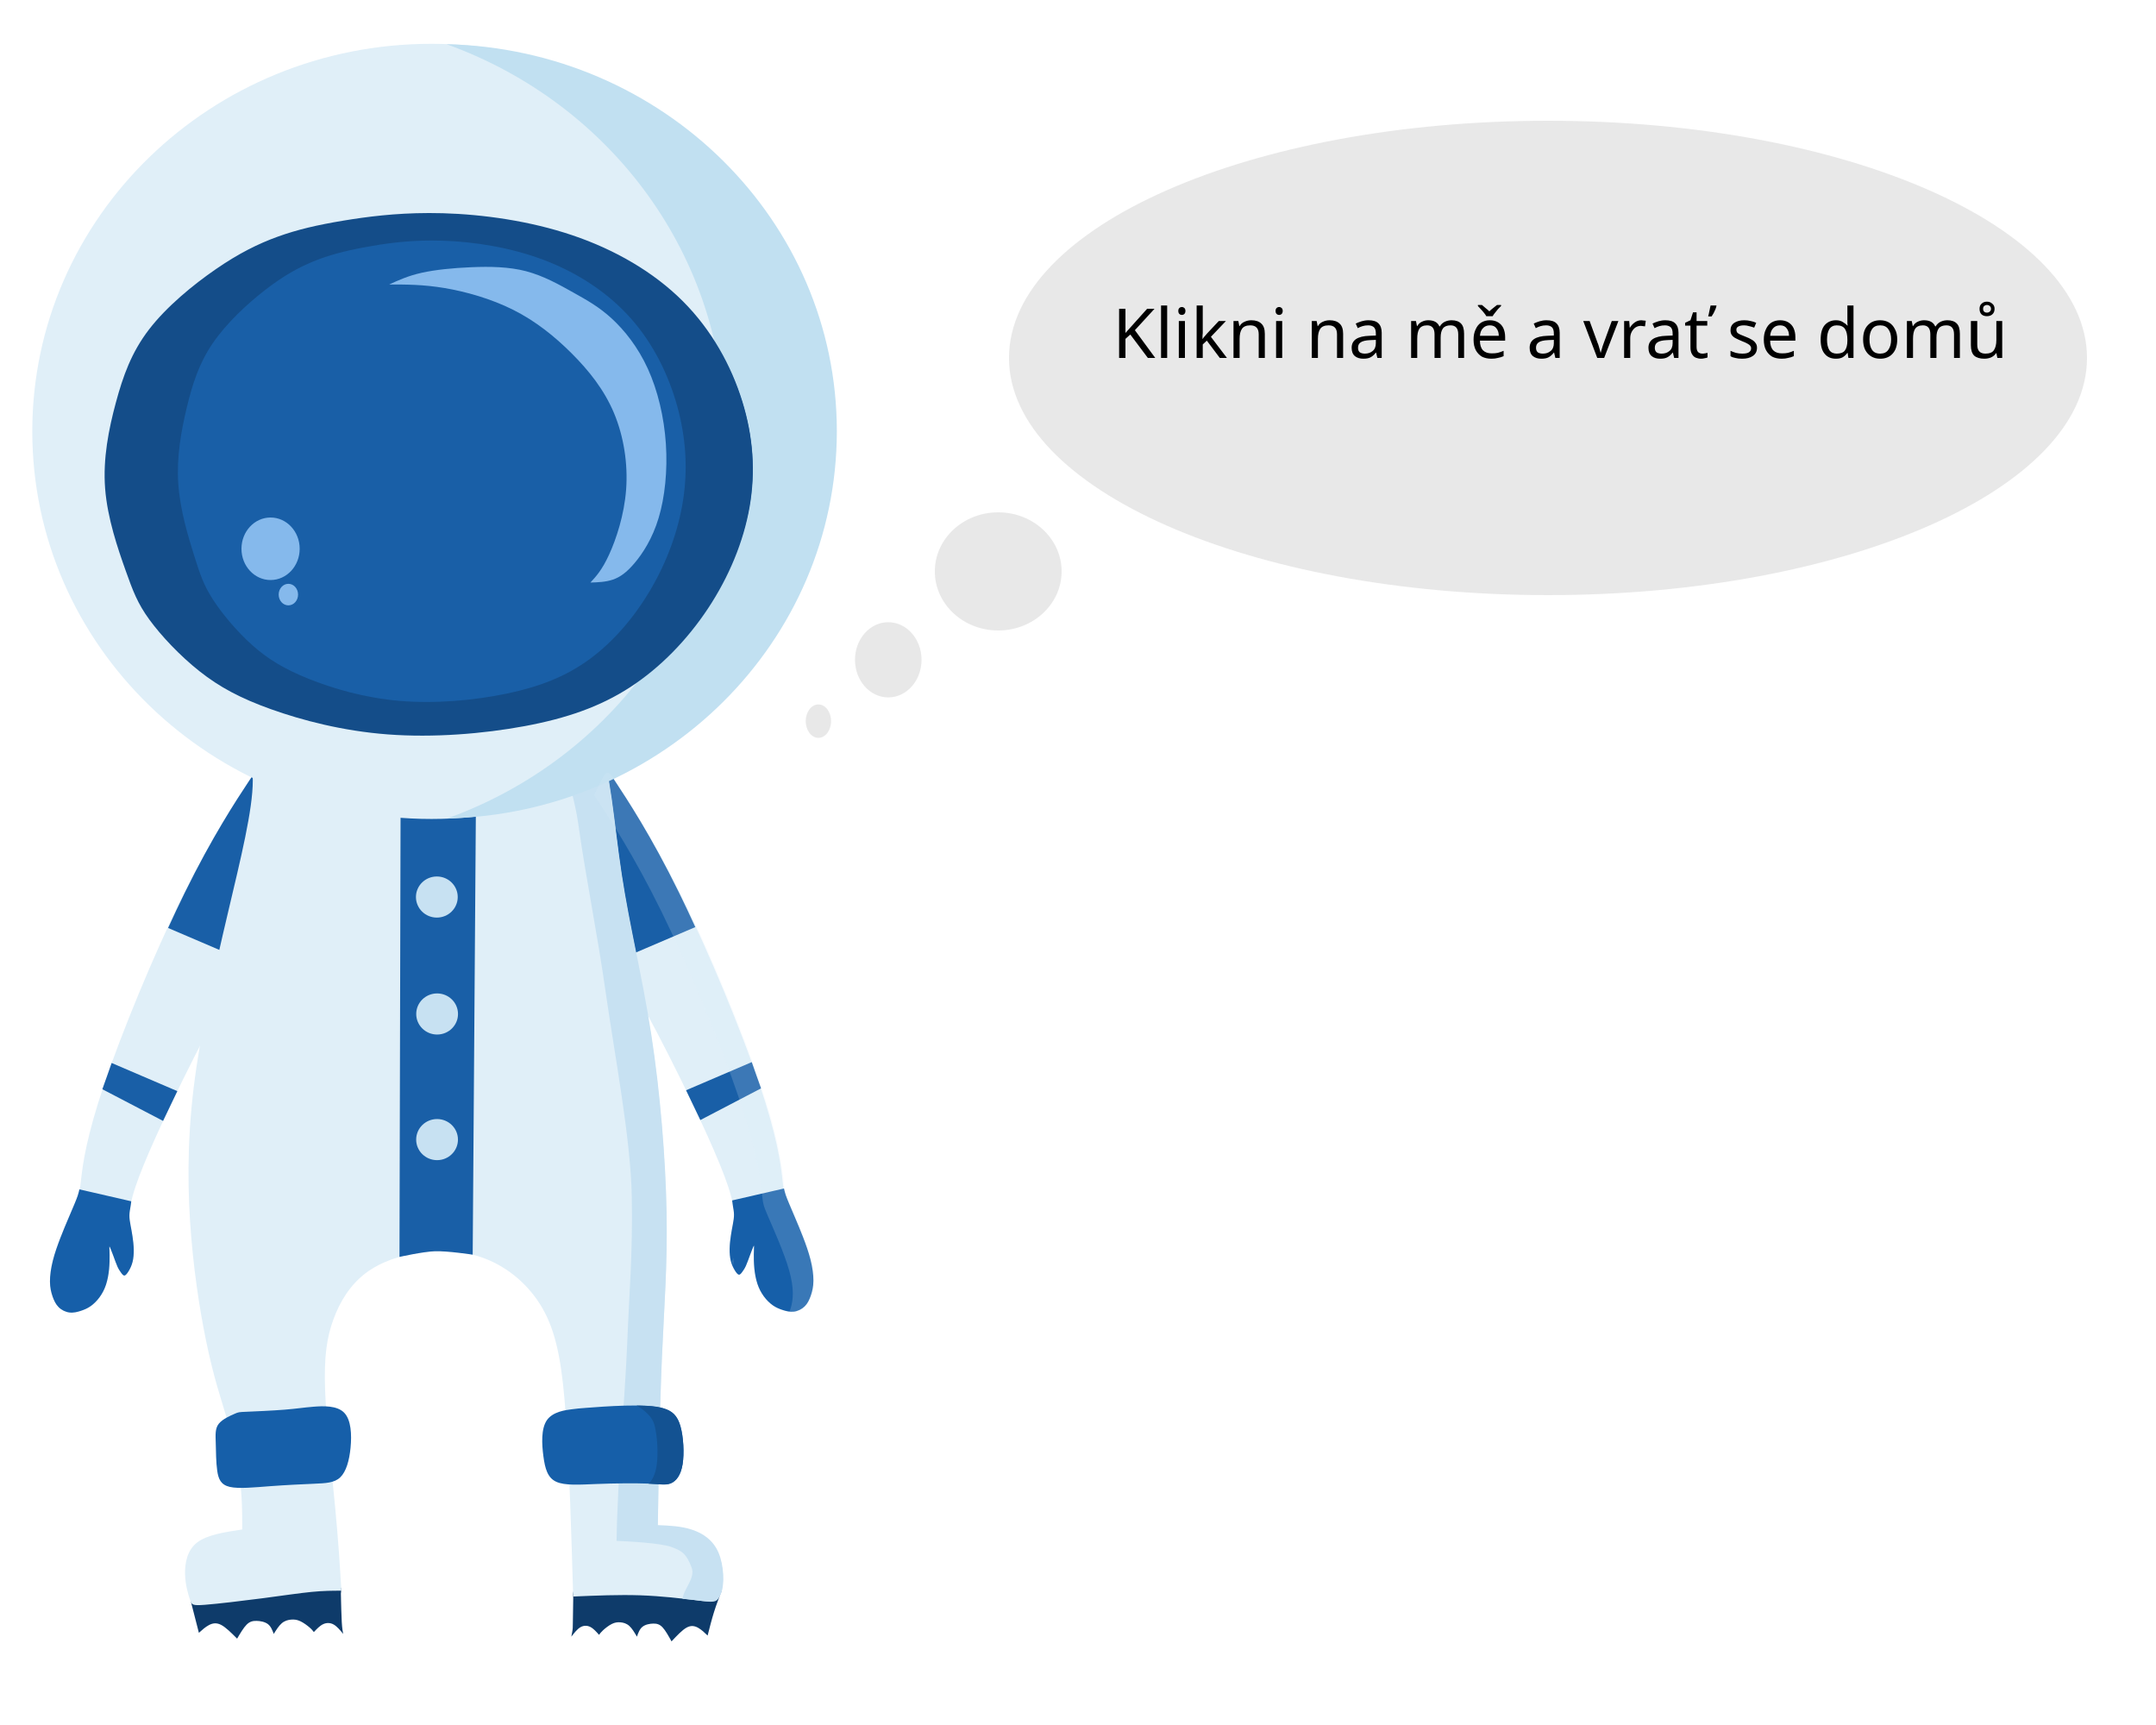
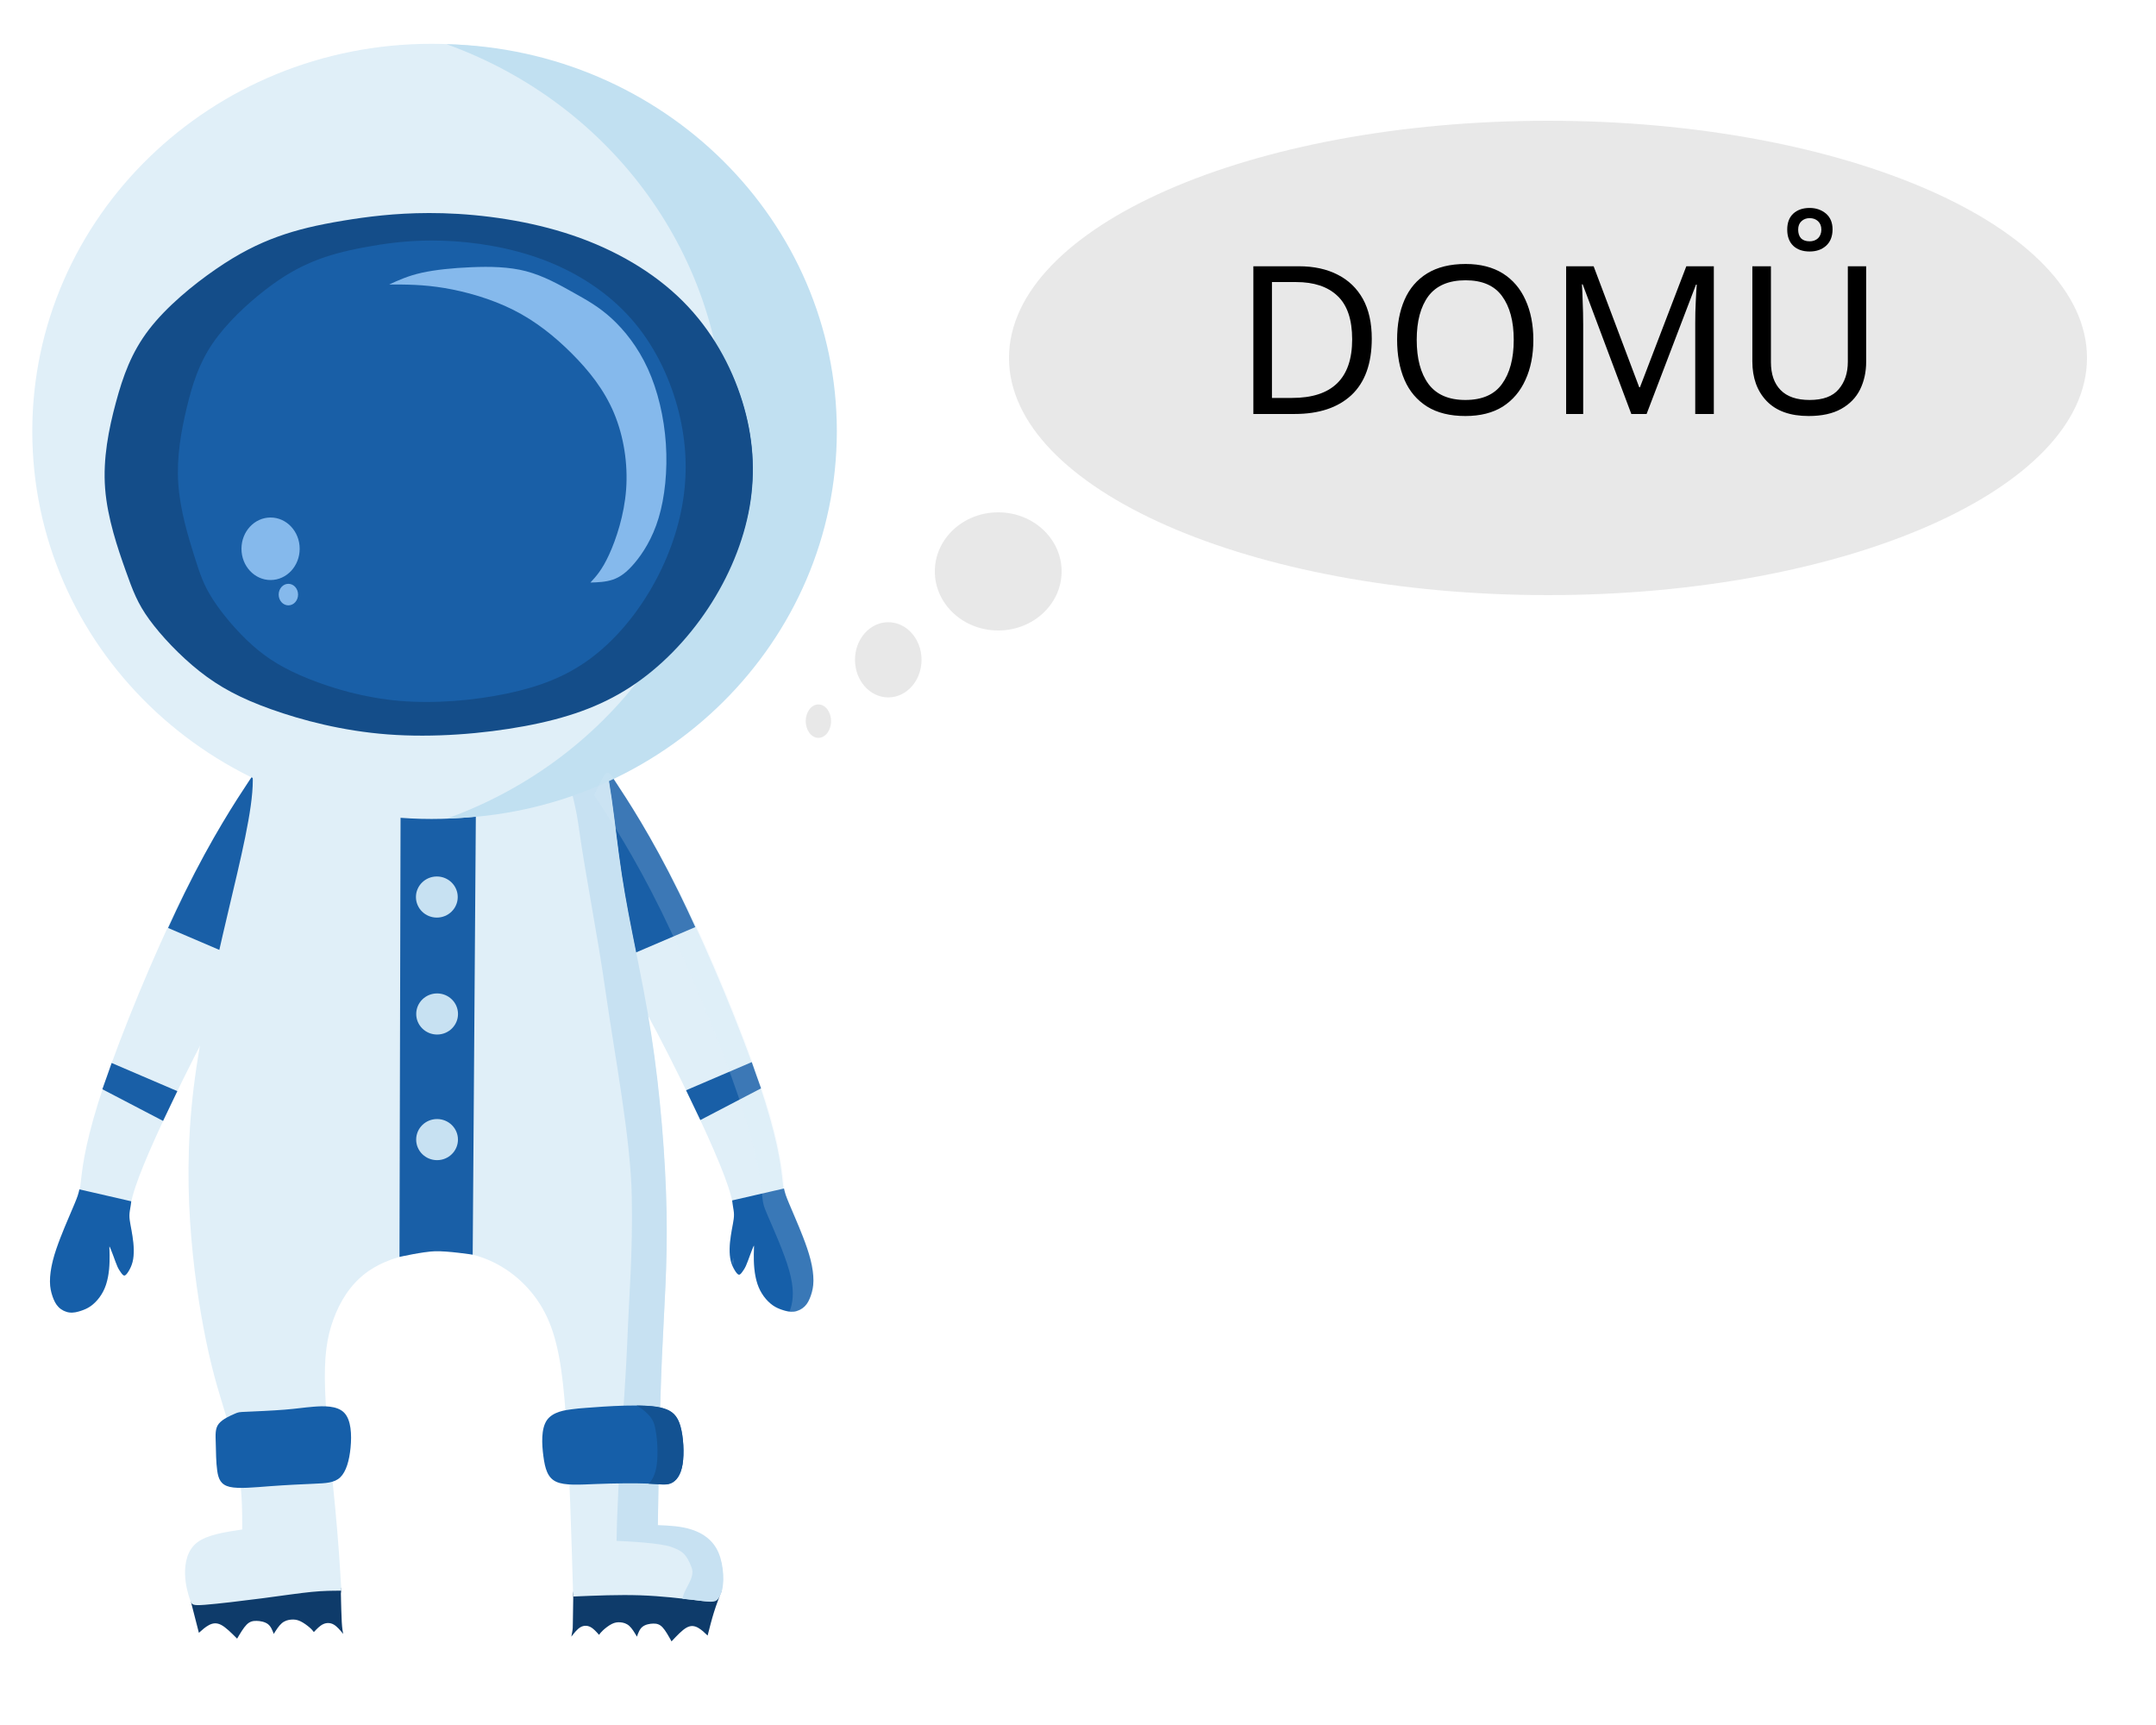
<svg xmlns="http://www.w3.org/2000/svg" width="500" height="400" viewBox="0 0 132.292 105.833" version="1.1" id="svg5" xml:space="preserve">
  <defs id="defs2" />
  <g id="layer1">
    <g id="g344">
      <g id="g26620" transform="translate(-2.116667,-2.116667)">
        <path style="fill:#e0eff8;fill-opacity:1;stroke:#c72682;stroke-width:0.264;stroke-opacity:0" d="m 40.056,50.388 c 0.738,1.118 2.214,3.355 3.921,6.829 1.707,3.474 3.645,8.185 4.726,11.376 1.081,3.191 1.305,4.861 1.401,5.695 0.097,0.835 0.067,0.835 0.389,1.581 0.322,0.746 0.995,2.238 1.305,3.337 0.31,1.099 0.257,1.806 0.081,2.351 -0.177,0.546 -0.477,0.93 -0.936,1.022 -0.459,0.092 -1.075,-0.108 -1.536,-0.482 -0.461,-0.374 -0.767,-0.922 -0.912,-1.563 -0.145,-0.64 -0.129,-1.373 -0.113,-2.106 -0.142,0.411 -0.285,0.823 -0.435,1.186 -0.15,0.364 -0.308,0.68 -0.503,0.64 -0.195,-0.04 -0.427,-0.435 -0.514,-0.936 -0.087,-0.501 -0.029,-1.107 0.092,-1.684 0.121,-0.577 0.306,-1.125 -0.235,-2.75 -0.541,-1.625 -1.808,-4.325 -2.851,-6.45 -1.044,-2.124 -1.865,-3.672 -3.055,-5.859 -1.191,-2.187 -2.751,-5.012 -3.073,-7.336 -0.322,-2.324 0.594,-4.147 1.053,-5.059 0.458,-0.912 0.458,-0.912 1.196,0.207 z" id="path1806-1" />
        <path id="path1806-8-6" style="fill:#195fa7;fill-opacity:1;stroke:#c72682;stroke-width:0.264;stroke-opacity:0" d="m 39.117,49.159 c 0.155,-0.006 0.339,0.273 0.731,0.867 0.738,1.118 2.214,3.354 3.921,6.829 0.331,0.674 0.671,1.394 1.011,2.141 l -4.75,2.032 c -1.051,-1.964 -2.165,-4.226 -2.432,-6.149 -0.322,-2.324 0.594,-4.147 1.053,-5.059 0.215,-0.427 0.329,-0.654 0.466,-0.66 z" />
        <path style="fill:#165fa9;fill-opacity:1;stroke:#c72682;stroke-width:0.264;stroke-opacity:0" d="m 49.673,75.16 c -0.527,0.121 -1.579,0.364 -2.632,0.606 0.011,0.099 0.022,0.199 0.047,0.342 0.025,0.143 0.063,0.331 0.066,0.521 0.003,0.19 -0.03,0.383 -0.069,0.593 -0.039,0.209 -0.083,0.435 -0.121,0.692 -0.039,0.256 -0.072,0.543 -0.077,0.816 -0.005,0.273 0.017,0.532 0.072,0.752 0.055,0.22 0.143,0.402 0.233,0.554 0.09,0.152 0.18,0.272 0.26,0.285 0.08,0.012 0.149,-0.084 0.218,-0.181 0.069,-0.097 0.139,-0.193 0.216,-0.362 0.077,-0.169 0.162,-0.412 0.246,-0.639 0.084,-0.227 0.166,-0.44 0.209,-0.533 0.043,-0.094 0.046,-0.069 0.043,0.012 -0.003,0.081 -0.011,0.219 -0.014,0.448 -0.002,0.229 0.001,0.549 0.033,0.874 0.032,0.325 0.093,0.656 0.19,0.948 0.097,0.292 0.232,0.545 0.395,0.767 0.164,0.222 0.356,0.412 0.549,0.547 0.193,0.135 0.386,0.215 0.601,0.285 0.215,0.07 0.452,0.131 0.693,0.101 0.241,-0.03 0.486,-0.151 0.663,-0.325 0.176,-0.174 0.284,-0.4 0.373,-0.656 0.089,-0.256 0.158,-0.542 0.161,-0.914 0.003,-0.372 -0.061,-0.83 -0.181,-1.302 -0.12,-0.472 -0.295,-0.957 -0.46,-1.384 -0.165,-0.427 -0.321,-0.797 -0.464,-1.133 -0.143,-0.337 -0.273,-0.641 -0.374,-0.881 -0.101,-0.24 -0.172,-0.417 -0.222,-0.565 -0.05,-0.149 -0.077,-0.27 -0.105,-0.392 -0.008,0.001 -0.016,0.002 -0.02,0.003 -0.004,4.83e-4 -0.004,3.93e-4 -0.531,0.122 z" id="path1977-5" />
        <g id="rect23447-7" transform="matrix(-0.9106274,0.4132285,0.4132285,0.9106274,205.7088,-65.07466)">
          <path style="color:#000000;fill:#195fa7;fill-opacity:1;stroke-width:0.264;-inkscape-stroke:none" d="m 198.085,55.457 4.383,-0.093 -0.042,2.026 -4.196,-0.231 c 0,0 -0.047,-0.578 -0.072,-0.866 -0.024,-0.279 -0.074,-0.836 -0.074,-0.836 z" id="path23463-6" />
          <path style="color:#000000;fill:#c72682;fill-opacity:0;-inkscape-stroke:none" d="m 197.244,55.227 v 0.133 2.143 h 5.316 v -2.275 z m 0.264,0.264 h 4.787 v 1.748 h -4.787 z" id="path23460-6" />
        </g>
        <path style="fill:#0e3b6a;fill-opacity:1;stroke:#c72682;stroke-width:0.271;stroke-opacity:0" d="m 23.04,100.214 c 0.008,0.331 0.024,0.993 0.047,1.406 0.024,0.413 0.055,0.576 0.087,0.74 -0.189,-0.231 -0.379,-0.461 -0.588,-0.577 -0.209,-0.115 -0.438,-0.115 -0.643,-0.018 -0.205,0.097 -0.386,0.29 -0.568,0.483 -0.063,-0.082 -0.126,-0.164 -0.268,-0.286 -0.142,-0.123 -0.363,-0.286 -0.56,-0.379 -0.197,-0.093 -0.371,-0.115 -0.56,-0.1 -0.189,0.015 -0.395,0.067 -0.576,0.22 -0.181,0.153 -0.339,0.405 -0.497,0.658 -0.087,-0.231 -0.174,-0.461 -0.359,-0.602 -0.186,-0.141 -0.47,-0.194 -0.702,-0.197 -0.233,-0.004 -0.414,0.041 -0.604,0.231 -0.189,0.19 -0.386,0.524 -0.584,0.859 -0.347,-0.35 -0.694,-0.699 -0.987,-0.848 -0.292,-0.149 -0.529,-0.097 -0.746,0.019 -0.217,0.115 -0.414,0.294 -0.611,0.472 -0.158,-0.62 -0.317,-1.239 -0.431,-1.678 -0.114,-0.439 -0.185,-0.697 0.431,-0.96 0.616,-0.263 1.918,-0.531 2.975,-0.68 1.057,-0.149 1.87,-0.179 2.513,-0.205 0.643,-0.026 1.117,-0.048 1.638,0.029 0.521,0.077 1.09,0.255 1.363,0.452 0.272,0.197 0.248,0.414 0.235,0.523 -0.012,0.108 -0.012,0.108 -0.012,0.108 0,0 10e-5,1.2e-4 0.008,0.331 z" id="path1818-3" />
        <path style="fill:#0e3b6a;fill-opacity:1;stroke:#c72682;stroke-width:0.264;stroke-opacity:0" d="m 37.249,102.12 c -0.015,0.082 -0.045,0.246 -0.075,0.41 0.179,-0.231 0.358,-0.462 0.556,-0.578 0.198,-0.116 0.414,-0.116 0.608,-0.018 0.194,0.097 0.365,0.291 0.536,0.484 0.06,-0.082 0.119,-0.164 0.253,-0.287 0.134,-0.123 0.343,-0.287 0.529,-0.38 0.186,-0.093 0.35,-0.116 0.529,-0.101 0.179,0.015 0.373,0.067 0.544,0.22 0.171,0.153 0.32,0.406 0.469,0.66 0.082,-0.231 0.164,-0.462 0.339,-0.604 0.175,-0.142 0.444,-0.194 0.664,-0.198 0.22,-0.004 0.391,0.041 0.57,0.231 0.179,0.19 0.365,0.525 0.551,0.861 0.328,-0.35 0.656,-0.701 0.932,-0.85 0.276,-0.149 0.5,-0.097 0.705,0.019 0.205,0.116 0.391,0.294 0.577,0.473 0.127,-0.499 0.253,-0.999 0.398,-1.458 0.144,-0.46 0.307,-0.879 0.469,-1.299 -1.303,-0.229 -2.605,-0.458 -3.641,-0.587 -1.035,-0.129 -1.803,-0.159 -2.411,-0.185 -0.608,-0.026 -1.055,-0.048 -1.547,0.029 -0.493,0.078 -1.03,0.255 -1.29,0.471 -0.26,0.216 -0.242,0.47 -0.224,0.725 -0.01,0.627 -0.019,1.253 -0.024,1.567 -0.005,0.313 -0.005,0.313 -0.02,0.395 z" id="path1818" />
        <path style="fill:#e0eff8;fill-opacity:1;stroke:#c72682;stroke-width:0.264;stroke-opacity:0" d="m 17.156,50.442 c -0.738,1.118 -2.214,3.355 -3.921,6.829 -1.707,3.474 -3.645,8.185 -4.726,11.376 -1.081,3.191 -1.305,4.861 -1.401,5.695 -0.097,0.835 -0.067,0.835 -0.389,1.581 -0.322,0.746 -0.995,2.238 -1.305,3.337 -0.31,1.099 -0.257,1.806 -0.081,2.351 0.177,0.546 0.477,0.93 0.936,1.022 0.459,0.092 1.075,-0.108 1.536,-0.482 0.461,-0.374 0.767,-0.922 0.912,-1.563 0.145,-0.64 0.129,-1.373 0.113,-2.106 0.142,0.411 0.285,0.823 0.435,1.186 0.15,0.364 0.308,0.68 0.503,0.64 0.195,-0.04 0.427,-0.435 0.514,-0.936 0.087,-0.501 0.029,-1.107 -0.092,-1.684 -0.121,-0.577 -0.306,-1.125 0.235,-2.75 0.541,-1.625 1.808,-4.325 2.851,-6.45 1.044,-2.124 1.865,-3.672 3.055,-5.859 1.191,-2.187 2.751,-5.012 3.073,-7.336 0.322,-2.324 -0.594,-4.147 -1.053,-5.059 -0.458,-0.912 -0.458,-0.912 -1.196,0.207 z" id="path1806" />
        <path id="path1806-8" style="fill:#195fa7;fill-opacity:1;stroke:#c72682;stroke-width:0.264;stroke-opacity:0" d="m 18.094,49.213 c -0.155,-0.006 -0.339,0.273 -0.731,0.867 -0.738,1.118 -2.214,3.354 -3.921,6.829 -0.331,0.674 -0.671,1.394 -1.011,2.141 l 4.75,2.032 c 1.051,-1.964 2.165,-4.226 2.432,-6.149 0.322,-2.324 -0.594,-4.147 -1.053,-5.059 -0.215,-0.427 -0.329,-0.654 -0.466,-0.66 z" />
        <path style="fill:#e0eff8;fill-opacity:1;stroke:#c72682;stroke-width:0.264;stroke-opacity:0" d="m 17.628,50 c 3e-4,1.802 -0.726,4.734 -1.53,8.139 -0.803,3.404 -1.683,7.281 -2.1,10.732 -0.417,3.452 -0.373,6.478 -0.142,9.207 0.231,2.729 0.649,5.159 1.036,6.911 0.388,1.752 0.746,2.825 1.044,3.824 0.298,0.999 0.537,1.923 0.701,2.773 0.164,0.85 0.253,1.625 0.298,2.341 0.045,0.716 0.045,1.371 0.045,2.027 -1.081,0.163 -2.161,0.326 -2.773,0.803 -0.611,0.477 -0.753,1.268 -0.735,1.947 0.019,0.679 0.198,1.246 0.302,1.559 0.104,0.313 0.134,0.373 0.91,0.313 0.775,-0.06 2.296,-0.239 3.549,-0.403 1.252,-0.164 2.236,-0.313 2.997,-0.388 0.76,-0.075 1.297,-0.075 1.834,-0.075 -0.089,-1.491 -0.179,-2.982 -0.388,-5.173 -0.209,-2.192 -0.537,-5.084 -0.611,-7.127 -0.075,-2.043 0.104,-3.235 0.507,-4.339 0.403,-1.103 1.029,-2.117 1.968,-2.833 0.939,-0.716 2.192,-1.133 3.534,-1.297 1.342,-0.164 2.773,-0.075 4.115,0.522 1.342,0.597 2.594,1.7 3.369,3.206 0.775,1.506 1.073,3.414 1.282,6.381 0.209,2.967 0.328,6.992 0.447,11.018 1.402,-0.06 2.803,-0.119 4.115,-0.075 1.312,0.045 2.535,0.194 3.385,0.298 0.85,0.104 1.327,0.164 1.55,-0.373 0.223,-0.537 0.194,-1.67 -0.134,-2.445 -0.328,-0.775 -0.954,-1.193 -1.625,-1.417 -0.671,-0.224 -1.387,-0.254 -2.103,-0.283 0.06,-3.638 0.119,-7.276 0.253,-10.347 0.134,-3.071 0.343,-5.576 0.283,-8.856 -0.06,-3.28 -0.388,-7.335 -0.939,-10.899 -0.552,-3.563 -1.327,-6.635 -1.813,-9.828 -0.487,-3.194 -0.684,-6.509 -1.445,-8.221 -0.761,-1.712 -2.085,-1.82 -3.918,-1.882 -1.833,-0.061 -4.173,-0.075 -6.591,-0.125 -2.417,-0.051 -4.911,-0.139 -6.648,-0.101 -1.738,0.038 -2.72,0.201 -3.508,0.444 -0.788,0.244 -1.383,0.568 -1.316,1.067 0.067,0.499 0.794,1.171 0.795,2.973 z" id="path1706" />
        <path id="path1706-6" style="fill:#c7e1f2;fill-opacity:1;stroke:#c72682;stroke-width:0.264;stroke-opacity:0" d="m 35.756,45.694 c 0.369,1.933 1.496,4.491 1.846,6.984 0.486,3.464 1.13,6.465 1.681,10.33 0.551,3.865 1.541,8.992 1.6,12.55 0.06,3.558 -0.149,5.68 -0.283,9.011 -0.134,3.332 -0.591,8.137 -0.651,12.083 0.715,0.032 2.688,0.131 3.359,0.374 0.671,0.243 0.916,0.414 1.244,1.255 0.253,0.649 -0.474,1.291 -0.555,1.927 0.737,0.063 0.683,0.072 1.205,0.136 0.85,0.104 0.935,0.053 1.159,-0.484 0.223,-0.537 0.176,-1.699 -0.151,-2.474 -0.328,-0.775 -0.954,-1.193 -1.625,-1.417 -0.671,-0.224 -1.387,-0.253 -2.103,-0.283 0.06,-3.638 0.12,-7.276 0.254,-10.347 0.134,-3.071 0.343,-5.576 0.283,-8.856 -0.06,-3.28 -0.388,-7.335 -0.939,-10.899 -0.552,-3.563 -1.327,-6.635 -1.813,-9.828 -0.487,-3.193 -0.684,-6.509 -1.445,-8.221 -0.637,-1.433 -1.67,-1.742 -3.065,-1.84 z" />
        <path style="fill:#165fa9;fill-opacity:1;stroke:#c72682;stroke-width:0.264;stroke-opacity:0" d="m 16.51,88.859 c -0.246,0.106 -0.738,0.317 -0.969,0.608 -0.231,0.291 -0.201,0.661 -0.186,1.181 0.015,0.52 0.016,1.19 0.09,1.702 0.074,0.512 0.221,0.865 0.773,0.992 0.551,0.127 1.507,0.028 2.469,-0.044 0.962,-0.072 1.931,-0.117 2.679,-0.149 0.747,-0.032 1.273,-0.051 1.632,-0.398 0.359,-0.347 0.552,-1.021 0.629,-1.815 0.077,-0.794 0.039,-1.706 -0.394,-2.148 -0.433,-0.443 -1.26,-0.415 -1.883,-0.365 -0.623,0.05 -1.043,0.123 -1.774,0.181 -0.732,0.059 -1.775,0.103 -2.297,0.126 -0.522,0.022 -0.522,0.022 -0.768,0.128 z" id="path1810" />
        <path style="fill:#165fa9;fill-opacity:1;stroke:#c72682;stroke-width:0.264;stroke-opacity:0" d="m 37.21,88.578 c -0.389,0.048 -1.168,0.145 -1.534,0.667 -0.365,0.522 -0.317,1.469 -0.216,2.222 0.101,0.753 0.254,1.312 0.783,1.558 0.529,0.246 1.435,0.179 2.499,0.138 1.064,-0.041 2.287,-0.056 3.081,-0.026 0.794,0.03 1.159,0.104 1.478,-0.03 0.319,-0.134 0.591,-0.477 0.699,-1.15 0.108,-0.673 0.052,-1.675 -0.132,-2.326 -0.184,-0.65 -0.497,-0.949 -1.079,-1.111 -0.581,-0.162 -1.431,-0.188 -2.341,-0.164 -0.91,0.024 -1.879,0.099 -2.363,0.136 -0.485,0.037 -0.485,0.037 -0.874,0.086 z" id="path1814" />
        <path id="path1814-1" style="fill:#135292;fill-opacity:1;stroke:#c72682;stroke-width:0.264;stroke-opacity:0" d="m 41.185,88.35 c 0.003,7.5e-4 0.904,0.485 1.089,1.187 0.184,0.702 0.24,1.785 0.132,2.511 -0.08,0.537 -0.278,0.895 -0.489,1.096 0.708,0.032 1.059,0.11 1.36,-0.017 0.319,-0.134 0.617,-0.512 0.725,-1.185 0.108,-0.673 0.052,-1.675 -0.132,-2.325 -0.184,-0.65 -0.498,-0.949 -1.079,-1.111 -0.42,-0.117 -0.84,-0.145 -1.461,-0.153 z" />
        <path style="fill:#165fa9;fill-opacity:1;stroke:#c72682;stroke-width:0.264;stroke-opacity:0" d="m 7.538,75.213 c 0.527,0.121 1.579,0.364 2.632,0.606 -0.011,0.099 -0.022,0.199 -0.047,0.342 -0.025,0.143 -0.063,0.331 -0.066,0.521 -0.003,0.19 0.03,0.383 0.069,0.593 0.039,0.209 0.083,0.435 0.121,0.692 0.039,0.256 0.072,0.543 0.077,0.816 0.005,0.273 -0.017,0.532 -0.072,0.752 -0.055,0.22 -0.143,0.402 -0.233,0.554 -0.09,0.152 -0.18,0.272 -0.26,0.285 -0.08,0.012 -0.149,-0.084 -0.218,-0.181 -0.069,-0.097 -0.139,-0.193 -0.216,-0.362 C 9.249,79.662 9.164,79.419 9.08,79.192 c -0.084,-0.227 -0.166,-0.44 -0.209,-0.533 -0.043,-0.094 -0.046,-0.069 -0.043,0.012 0.003,0.081 0.011,0.219 0.014,0.448 0.002,0.229 -0.001,0.549 -0.033,0.874 -0.032,0.325 -0.093,0.656 -0.19,0.948 -0.097,0.292 -0.232,0.545 -0.395,0.767 -0.164,0.222 -0.356,0.412 -0.549,0.547 -0.193,0.135 -0.386,0.215 -0.601,0.285 -0.215,0.07 -0.452,0.131 -0.693,0.101 C 6.138,82.611 5.892,82.49 5.716,82.316 5.54,82.142 5.432,81.916 5.343,81.66 c -0.089,-0.256 -0.158,-0.542 -0.161,-0.914 -0.003,-0.372 0.061,-0.83 0.181,-1.302 0.12,-0.472 0.295,-0.957 0.46,-1.384 0.165,-0.427 0.321,-0.797 0.464,-1.133 0.143,-0.337 0.273,-0.641 0.374,-0.881 0.101,-0.24 0.172,-0.417 0.222,-0.565 0.05,-0.149 0.077,-0.27 0.105,-0.392 0.008,10e-4 0.016,0.002 0.02,0.003 0.004,4.83e-4 0.004,3.93e-4 0.531,0.122 z" id="path1977" />
        <g id="rect19173" transform="translate(-148.6958,-65.0875)">
          <path style="color:#000000;fill:#195fa7;stroke-width:0.264;-inkscape-stroke:none" d="m 175.396,115.13 4.63,-0.117 -0.209,29.168 c 0,0 -1.544,-0.236 -2.32,-0.21 -0.733,0.025 -2.172,0.348 -2.172,0.348 z" id="path19177" />
          <path style="color:#000000;fill:#c72682;fill-opacity:0;-inkscape-stroke:none" d="m 175.357,113.992 v 0.133 30.439 h 4.566 v -30.572 z m 0.264,0.264 h 4.039 v 30.045 h -4.039 z" id="path19179" />
        </g>
        <ellipse style="fill:#e0eff8;fill-opacity:1;stroke:#c72682;stroke-width:0.322;stroke-opacity:0" id="path1646" cx="28.594" cy="28.583" rx="24.496" ry="23.779" />
        <path id="path1646-1" style="fill:#c1e0f1;fill-opacity:1;stroke:#c72682;stroke-width:0.322;stroke-opacity:0" d="m 29.514,4.827 c 10.236,3.69 17.065,13.147 17.066,23.746 -0.006,10.595 -6.796,20.069 -17.028,23.758 13.292,-0.307 23.905,-10.851 23.913,-23.758 -3.9e-4,-12.912 -10.653,-23.439 -23.951,-23.746 z" />
        <path style="fill:#195fa7;fill-opacity:1;stroke:#c72682;stroke-width:0.264;stroke-opacity:0" d="m 19.333,16.818 c -1.193,0.429 -2.362,1.006 -3.757,1.957 -1.395,0.951 -3.017,2.276 -4.085,3.656 -1.068,1.38 -1.583,2.814 -2.019,4.42 -0.437,1.606 -0.795,3.383 -0.655,5.192 0.14,1.809 0.78,3.648 1.24,4.935 0.46,1.286 0.741,2.019 1.454,2.992 0.713,0.973 1.86,2.186 3.067,3.133 1.208,0.946 2.477,1.626 4.354,2.291 1.877,0.665 4.363,1.317 7.124,1.523 2.761,0.206 5.798,-0.034 8.339,-0.502 2.541,-0.469 4.585,-1.166 6.426,-2.354 1.841,-1.187 3.479,-2.864 4.746,-4.762 1.267,-1.898 2.163,-4.019 2.535,-6.143 0.372,-2.124 0.219,-4.253 -0.449,-6.393 -0.669,-2.14 -1.853,-4.292 -3.623,-6.046 -1.77,-1.754 -4.124,-3.11 -6.727,-3.984 -2.604,-0.873 -5.457,-1.263 -7.889,-1.333 -2.432,-0.07 -4.443,0.179 -6.057,0.444 -1.614,0.265 -2.83,0.546 -4.022,0.974 z" id="path2733" />
        <ellipse style="fill:#c7e1f2;fill-opacity:1;stroke:#c72682;stroke-width:0.33;stroke-opacity:0" id="path20764-0-4" cx="28.935" cy="72.034" rx="1.282" ry="1.261" />
        <ellipse style="fill:#c7e1f2;fill-opacity:1;stroke:#c72682;stroke-width:0.33;stroke-opacity:0" id="path20764-0-4-1" cx="28.938" cy="64.327" rx="1.282" ry="1.261" />
        <ellipse style="fill:#c7e1f2;fill-opacity:1;stroke:#c72682;stroke-width:0.33;stroke-opacity:0" id="path20764-0-4-7" cx="28.921" cy="57.152" rx="1.282" ry="1.261" />
        <path id="path2733-2" style="fill:#144d89;fill-opacity:1;stroke:#c72682;stroke-width:0.267;stroke-opacity:0" d="m 28.4,15.187 c -2.05,0.004 -3.777,0.228 -5.199,0.463 -1.624,0.269 -2.848,0.554 -4.049,0.989 -1.201,0.435 -2.378,1.02 -3.782,1.985 -1.405,0.965 -3.037,2.309 -4.112,3.709 -1.075,1.4 -1.593,2.855 -2.032,4.484 -0.439,1.629 -0.8,3.433 -0.659,5.268 0.141,1.835 0.785,3.701 1.248,5.006 0.463,1.305 0.746,2.048 1.464,3.036 0.718,0.987 1.872,2.218 3.087,3.178 1.216,0.96 2.494,1.65 4.384,2.325 1.89,0.675 4.391,1.336 7.171,1.545 2.78,0.209 5.837,-0.034 8.394,-0.51 2.558,-0.476 4.615,-1.184 6.469,-2.388 1.853,-1.204 3.502,-2.905 4.777,-4.831 1.275,-1.926 2.177,-4.077 2.552,-6.233 0.374,-2.155 0.22,-4.315 -0.453,-6.486 -0.673,-2.171 -1.866,-4.354 -3.647,-6.134 -1.781,-1.78 -4.151,-3.156 -6.772,-4.042 -2.621,-0.886 -5.493,-1.281 -7.941,-1.353 -0.306,-0.009 -0.606,-0.013 -0.898,-0.012 z m 0.194,1.686 c 0.229,-5.57e-4 0.464,0.003 0.703,0.011 1.918,0.063 4.168,0.412 6.221,1.194 2.053,0.782 3.909,1.997 5.304,3.569 1.395,1.571 2.33,3.499 2.857,5.416 0.527,1.917 0.647,3.824 0.354,5.727 -0.293,1.903 -1,3.803 -1.999,5.503 -0.999,1.701 -2.291,3.203 -3.742,4.266 -1.452,1.064 -3.063,1.689 -5.067,2.109 -2.003,0.42 -4.398,0.634 -6.575,0.45 -2.177,-0.184 -4.137,-0.768 -5.618,-1.364 -1.48,-0.596 -2.481,-1.205 -3.433,-2.053 -0.952,-0.848 -1.856,-1.935 -2.419,-2.807 -0.563,-0.872 -0.784,-1.528 -1.147,-2.681 -0.363,-1.152 -0.867,-2.8 -0.977,-4.42 -0.111,-1.62 0.172,-3.213 0.517,-4.651 0.344,-1.439 0.75,-2.723 1.592,-3.959 0.842,-1.236 2.121,-2.424 3.221,-3.276 1.1,-0.852 2.023,-1.369 2.963,-1.753 0.94,-0.384 1.899,-0.636 3.172,-0.873 1.113,-0.208 2.467,-0.405 4.073,-0.409 z" />
        <path style="fill:#85b9ec;fill-opacity:1;stroke:#c72682;stroke-width:0.264;stroke-opacity:0" d="M 34.41,18.759 C 33.342,18.479 32.172,18.463 31.042,18.51 c -1.13,0.047 -2.222,0.156 -3.056,0.343 -0.834,0.187 -1.411,0.452 -1.988,0.717 1.045,0 2.089,0 3.391,0.218 1.302,0.218 2.861,0.655 4.225,1.341 1.364,0.686 2.533,1.621 3.586,2.674 1.052,1.052 1.988,2.222 2.588,3.648 0.6,1.427 0.865,3.11 0.748,4.693 -0.117,1.582 -0.616,3.063 -1.045,3.999 -0.429,0.935 -0.787,1.325 -1.146,1.715 0.468,-0.016 0.936,-0.031 1.372,-0.179 0.436,-0.148 0.842,-0.429 1.341,-1.021 0.499,-0.592 1.091,-1.497 1.473,-2.767 0.382,-1.271 0.553,-2.908 0.444,-4.545 -0.109,-1.637 -0.499,-3.274 -1.107,-4.607 -0.608,-1.333 -1.434,-2.362 -2.214,-3.079 -0.78,-0.717 -1.512,-1.123 -2.362,-1.598 -0.85,-0.476 -1.816,-1.021 -2.884,-1.302 z" id="path21449" />
        <ellipse style="fill:#85b9ec;fill-opacity:1;stroke:#c72682;stroke-width:0.264;stroke-opacity:0" id="path23391" cx="18.719" cy="35.785" rx="1.786" ry="1.918" />
        <ellipse style="fill:#85b9ec;fill-opacity:1;stroke:#c72682;stroke-width:0.264;stroke-opacity:0" id="path23393" cx="19.811" cy="38.596" rx="0.595" ry="0.661" />
        <g id="rect23447" transform="rotate(24.4078,76.06957,-375.8113)">
          <path style="color:#000000;fill:#195fa7;fill-opacity:1;stroke-width:0.264;-inkscape-stroke:none" d="m 198.085,55.457 4.383,-0.093 -0.042,2.026 -4.196,-0.231 c 0,0 -0.047,-0.578 -0.072,-0.866 -0.024,-0.279 -0.074,-0.836 -0.074,-0.836 z" id="path23463" />
          <path style="color:#000000;fill:#c72682;fill-opacity:0;-inkscape-stroke:none" d="m 197.244,55.227 v 0.133 2.143 h 5.316 v -2.275 z m 0.264,0.264 h 4.787 v 1.748 h -4.787 z" id="path23460" />
        </g>
        <path id="path1806-1-6" style="fill:#e0eff8;fill-opacity:0.177;stroke:#c72682;stroke-width:0.264;stroke-opacity:0" d="m 39.391,49.522 c -0.137,0.005 -0.251,0.232 -0.466,0.659 -0.101,0.2 -0.224,0.447 -0.35,0.73 0.067,0.099 0.139,0.208 0.224,0.336 0.738,1.118 2.214,3.355 3.921,6.829 1.707,3.474 3.645,8.185 4.726,11.376 1.081,3.191 1.305,4.86 1.401,5.695 0.097,0.835 0.067,0.835 0.389,1.581 0.322,0.746 0.995,2.238 1.305,3.337 0.31,1.099 0.258,1.806 0.081,2.351 -0.019,0.059 -0.04,0.114 -0.062,0.169 0.158,0.022 0.311,0.021 0.449,-0.006 0.459,-0.092 0.759,-0.477 0.936,-1.023 0.177,-0.546 0.229,-1.252 -0.081,-2.351 -0.31,-1.099 -0.983,-2.591 -1.305,-3.337 -0.322,-0.746 -0.292,-0.746 -0.389,-1.581 -0.097,-0.835 -0.321,-2.505 -1.401,-5.695 -1.081,-3.191 -3.019,-7.902 -4.726,-11.376 -1.707,-3.474 -3.183,-5.711 -3.921,-6.829 -0.392,-0.594 -0.576,-0.872 -0.731,-0.866 z m 7.734,29.766 c -0.028,0.08 -0.056,0.158 -0.083,0.237 0.022,0.081 0.048,0.157 0.075,0.228 0.002,-0.155 0.004,-0.31 0.008,-0.465 z" />
      </g>
      <ellipse style="fill:#e8e8e8;fill-opacity:1;stroke:#c72682;stroke-width:0.129;stroke-opacity:0" id="path350" cx="94.985" cy="21.96" rx="33.073" ry="14.552" />
      <ellipse style="fill:#e8e8e8;fill-opacity:1;stroke:#c72682;stroke-width:0.022;stroke-opacity:0" id="path350-8" cx="61.251" cy="35.057" rx="3.89" ry="3.625" />
      <ellipse style="fill:#e8e8e8;fill-opacity:1;stroke:#c72682;stroke-width:0.013;stroke-opacity:0" id="path350-8-8" cx="54.504" cy="40.481" rx="2.042" ry="2.307" />
      <ellipse style="fill:#e8e8e8;fill-opacity:1;stroke:#c72682;stroke-width:0.005;stroke-opacity:0" id="path350-8-8-0" cx="50.217" cy="44.244" rx="0.777" ry="1.025" />
-       <text xml:space="preserve" style="font-size:4.233px;font-family:'Josefin Sans';-inkscape-font-specification:'Josefin Sans';fill:#000000;fill-opacity:1;stroke:#c72682;stroke-width:0.129;stroke-opacity:0" x="68.262" y="21.96" id="text3424">
-         <tspan id="tspan3422" style="font-size:4.233px;fill:#000000;fill-opacity:1;stroke-width:0.129" x="68.262" y="21.96">Klikni na mě a vrať se domů</tspan>
+       <text xml:space="preserve" style="font-size:12.7px;font-family:'Josefin Sans';-inkscape-font-specification:'Josefin Sans';fill:#000000;stroke:#c72682;stroke-width:0.129;stroke-opacity:0" x="75.671" y="25.4" id="text874">
+         <tspan id="tspan872" style="font-size:12.7px;stroke-width:0.129" x="75.671" y="25.4">DOMŮ</tspan>
      </text>
    </g>
  </g>
</svg>
